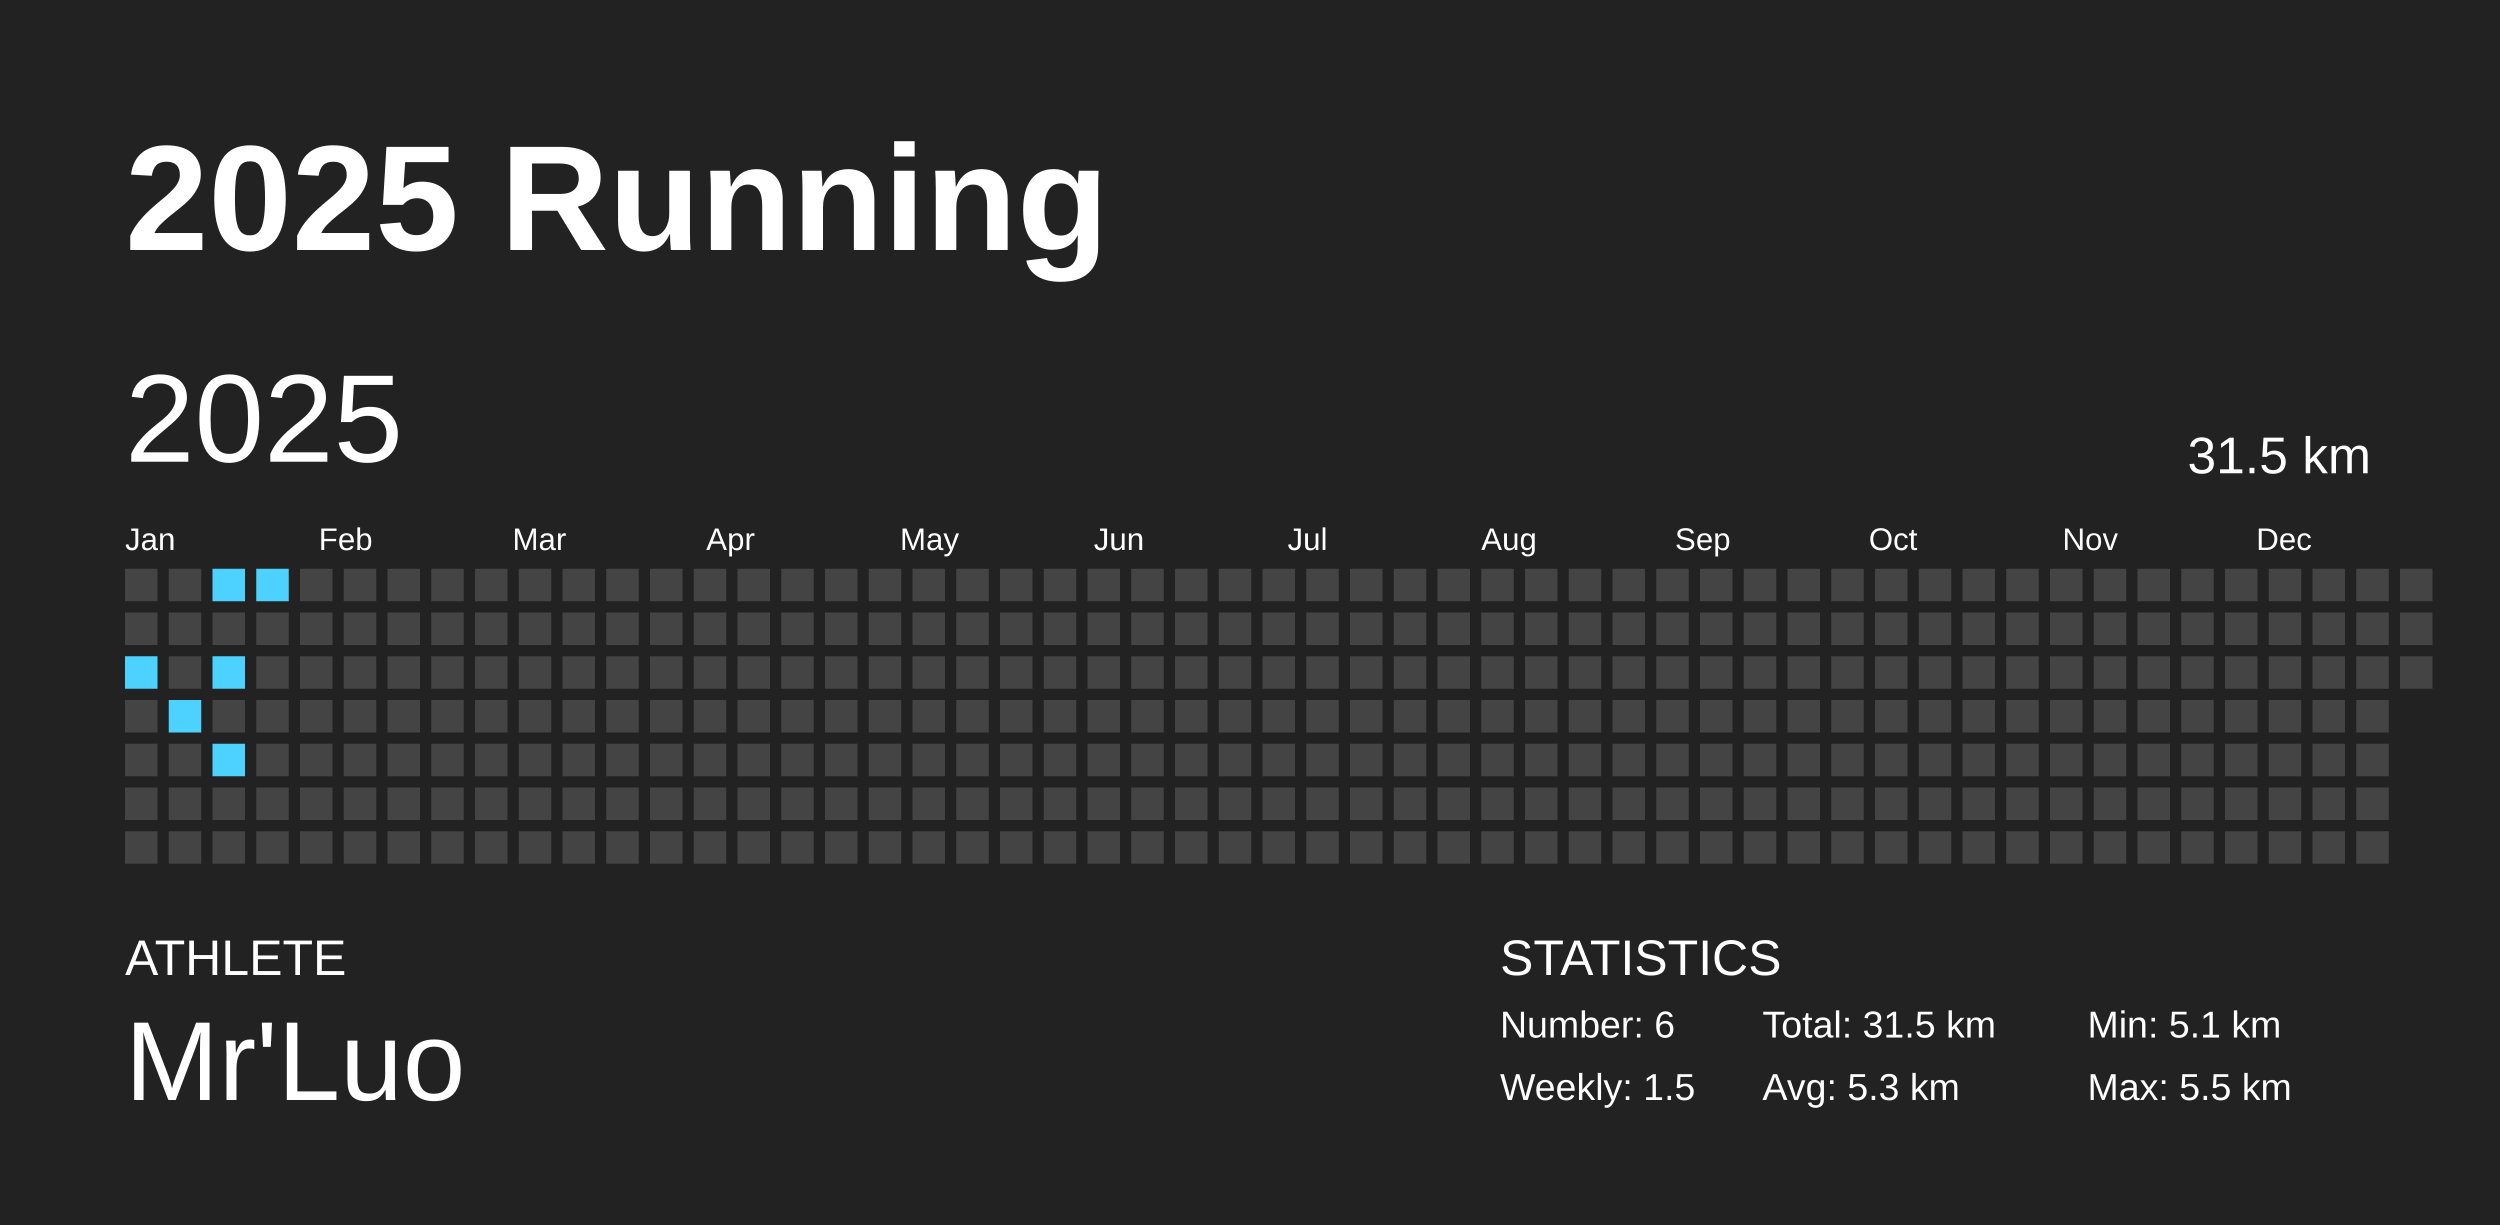
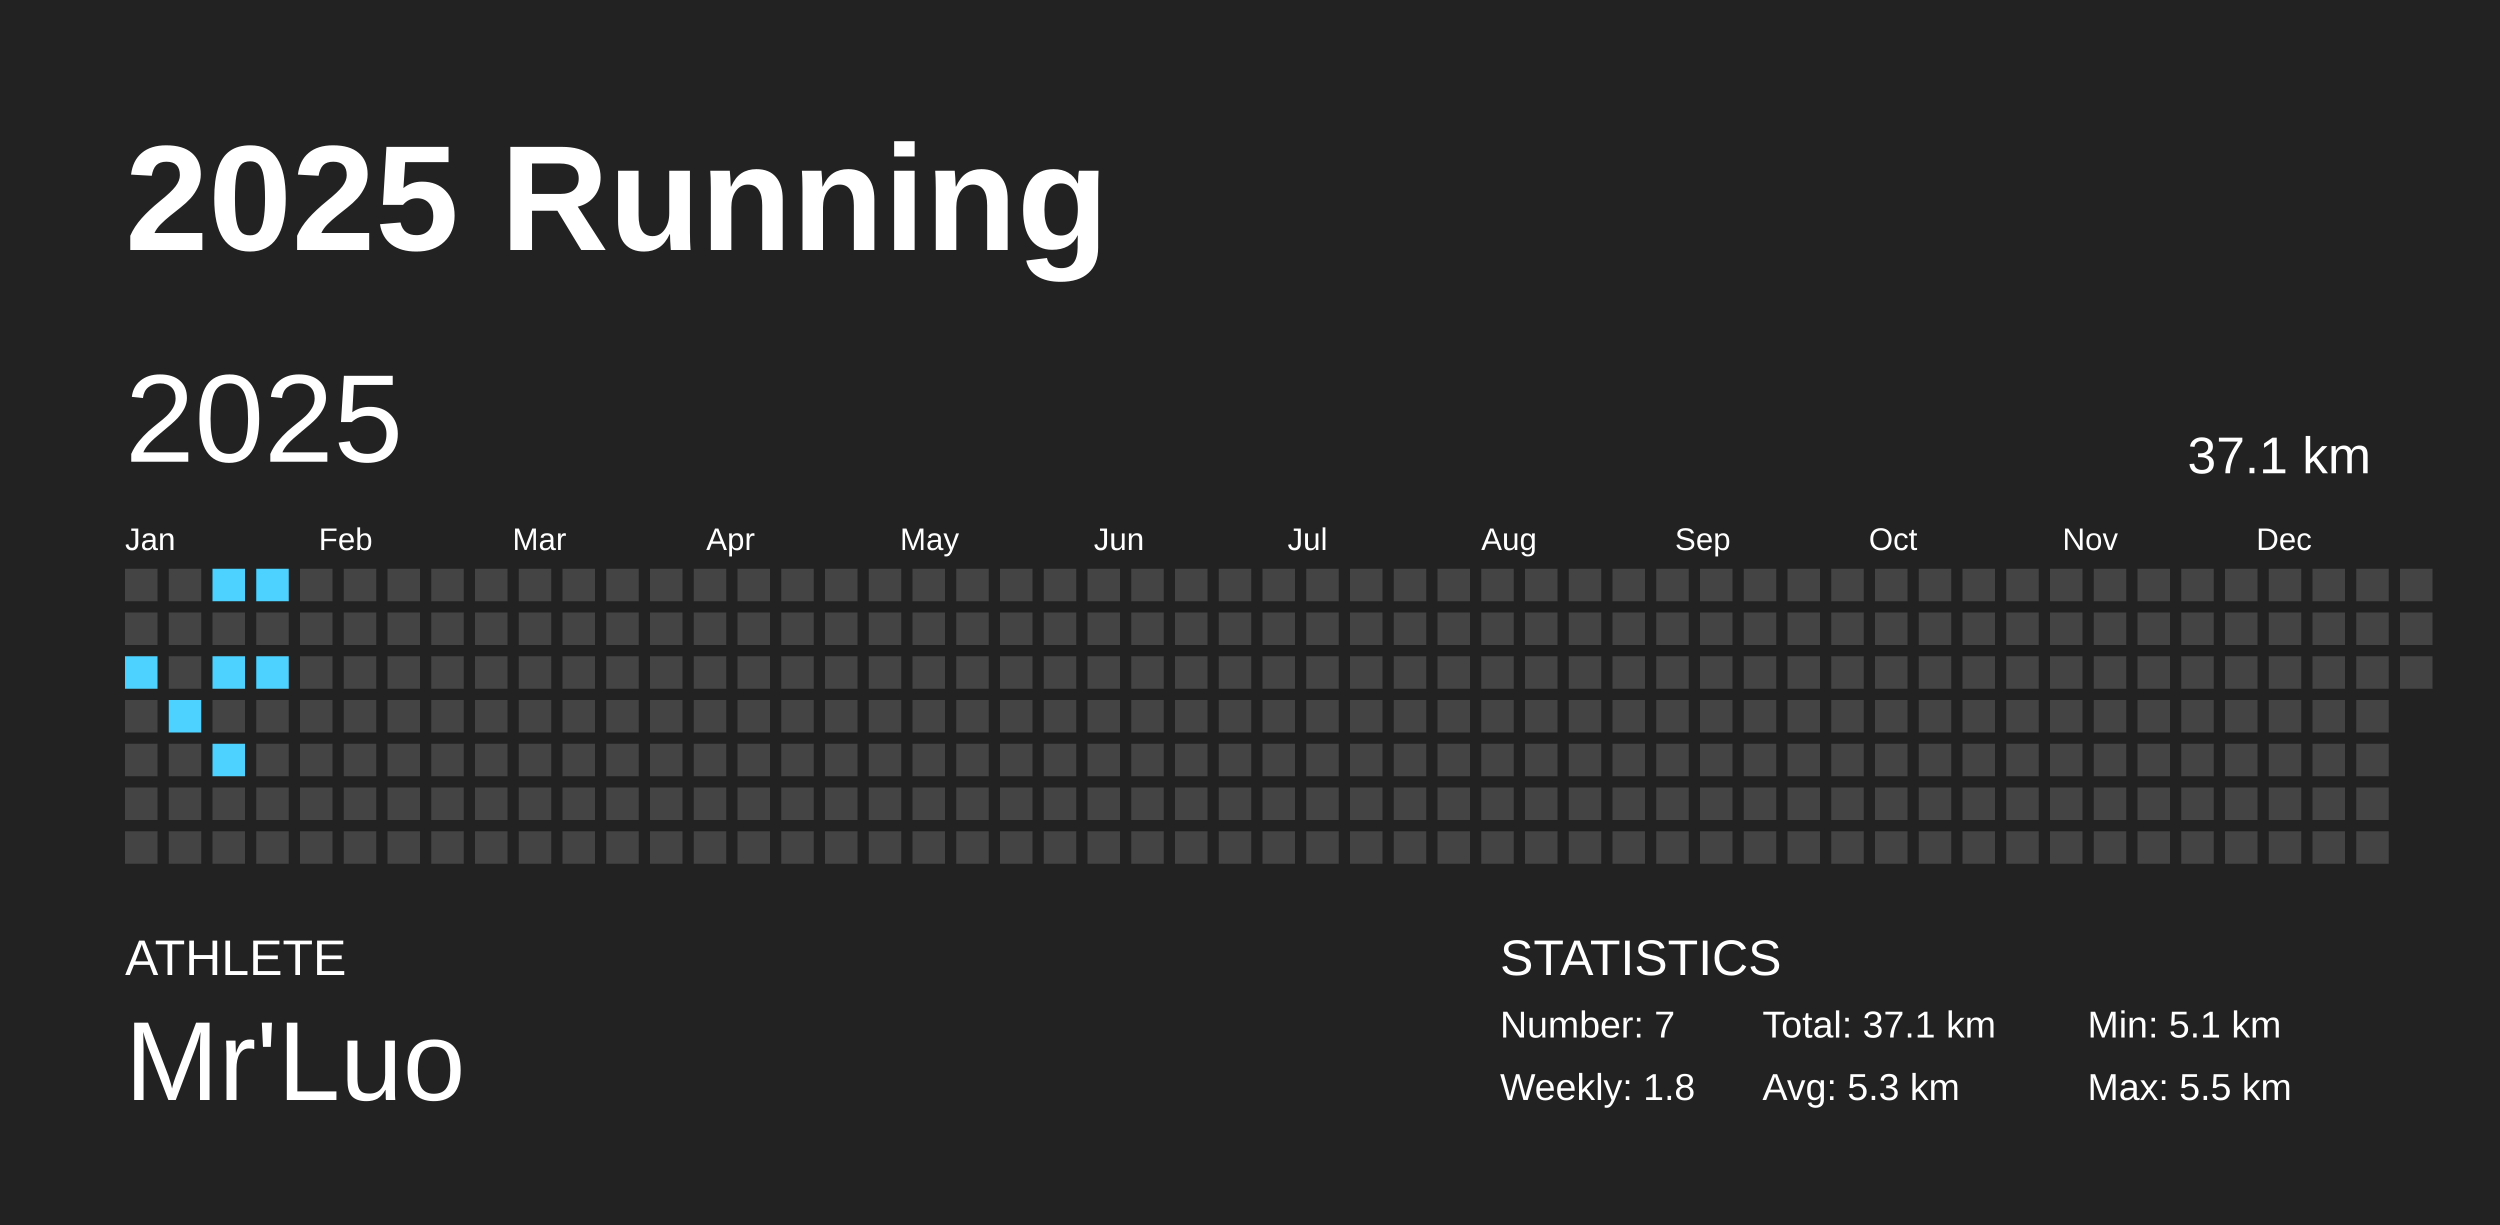
<svg xmlns="http://www.w3.org/2000/svg" baseProfile="full" height="98mm" version="1.1" viewBox="0,0,200,98" width="200mm">
  <defs />
  <rect fill="#222222" height="98" width="200" x="0" y="0" />
  <text fill="#FFFFFF" style="font-size:12px; font-family:Arial; font-weight:bold;" x="10" y="20">2025 Running</text>
  <text fill="#FFFFFF" style="font-size:4px; font-family:Arial" x="10" y="78">ATHLETE</text>
  <text fill="#FFFFFF" style="font-size:9px; font-family:Arial" x="10" y="88">Mr'Luo</text>
  <text fill="#FFFFFF" style="font-size:4px; font-family:Arial" x="120" y="78">STATISTICS</text>
-   <text fill="#FFFFFF" style="font-size:3px; font-family:Arial" x="120" y="83">Number: 6</text>
-   <text fill="#FFFFFF" style="font-size:3px; font-family:Arial" x="120" y="88">Weekly: 1.5</text>
-   <text fill="#FFFFFF" style="font-size:3px; font-family:Arial" x="141" y="83">Total: 31.5 km</text>
+   <text fill="#FFFFFF" style="font-size:3px; font-family:Arial" x="120" y="83">Number: 7</text>
+   <text fill="#FFFFFF" style="font-size:3px; font-family:Arial" x="120" y="88">Weekly: 1.8</text>
+   <text fill="#FFFFFF" style="font-size:3px; font-family:Arial" x="141" y="83">Total: 37.1 km</text>
  <text fill="#FFFFFF" style="font-size:3px; font-family:Arial" x="141" y="88">Avg: 5.3 km</text>
  <text fill="#FFFFFF" style="font-size:3px; font-family:Arial" x="167" y="83">Min: 5.1 km</text>
  <text fill="#FFFFFF" style="font-size:3px; font-family:Arial" x="167" y="88">Max: 5.5 km</text>
  <text dominant-baseline="hanging" fill="#FFFFFF" style="font-size:10.0px; font-family:Arial;" x="10" y="30">2025</text>
-   <text dominant-baseline="hanging" fill="#FFFFFF" style="font-size:4.125px; font-family:Arial;" x="175" y="35">31.5 km</text>
+   <text dominant-baseline="hanging" fill="#FFFFFF" style="font-size:4.125px; font-family:Arial;" x="175" y="35">37.1 km</text>
  <text fill="#FFFFFF" style="font-size:2.5px; font-family:Arial" x="10.0" y="44">Jan</text>
  <text fill="#FFFFFF" style="font-size:2.5px; font-family:Arial" x="25.5" y="44">Feb</text>
  <text fill="#FFFFFF" style="font-size:2.5px; font-family:Arial" x="41.0" y="44">Mar</text>
  <text fill="#FFFFFF" style="font-size:2.5px; font-family:Arial" x="56.5" y="44">Apr</text>
  <text fill="#FFFFFF" style="font-size:2.5px; font-family:Arial" x="72.0" y="44">May</text>
  <text fill="#FFFFFF" style="font-size:2.5px; font-family:Arial" x="87.5" y="44">Jun</text>
  <text fill="#FFFFFF" style="font-size:2.5px; font-family:Arial" x="103.0" y="44">Jul</text>
  <text fill="#FFFFFF" style="font-size:2.5px; font-family:Arial" x="118.5" y="44">Aug</text>
  <text fill="#FFFFFF" style="font-size:2.5px; font-family:Arial" x="134.0" y="44">Sep</text>
  <text fill="#FFFFFF" style="font-size:2.5px; font-family:Arial" x="149.5" y="44">Oct</text>
  <text fill="#FFFFFF" style="font-size:2.5px; font-family:Arial" x="165.0" y="44">Nov</text>
  <text fill="#FFFFFF" style="font-size:2.5px; font-family:Arial" x="180.5" y="44">Dec</text>
  <rect fill="#444444" height="2.6" width="2.6" x="10.0" y="45.5" />
  <rect fill="#444444" height="2.6" width="2.6" x="10.0" y="49.0" />
  <rect fill="#4dd2ff" height="2.6" width="2.6" x="10.0" y="52.5" />
  <rect fill="#444444" height="2.6" width="2.6" x="10.0" y="56.0" />
  <rect fill="#444444" height="2.6" width="2.6" x="10.0" y="59.5" />
  <rect fill="#444444" height="2.6" width="2.6" x="10.0" y="63.0" />
  <rect fill="#444444" height="2.6" width="2.6" x="10.0" y="66.5" />
  <rect fill="#444444" height="2.6" width="2.6" x="13.5" y="45.5" />
  <rect fill="#444444" height="2.6" width="2.6" x="13.5" y="49.0" />
  <rect fill="#444444" height="2.6" width="2.6" x="13.5" y="52.5" />
  <rect fill="#4dd2ff" height="2.6" width="2.6" x="13.5" y="56.0" />
  <rect fill="#444444" height="2.6" width="2.6" x="13.5" y="59.5" />
  <rect fill="#444444" height="2.6" width="2.6" x="13.5" y="63.0" />
  <rect fill="#444444" height="2.6" width="2.6" x="13.5" y="66.5" />
  <rect fill="#4dd2ff" height="2.6" width="2.6" x="17.0" y="45.5" />
  <rect fill="#444444" height="2.6" width="2.6" x="17.0" y="49.0" />
  <rect fill="#4dd2ff" height="2.6" width="2.6" x="17.0" y="52.5" />
  <rect fill="#444444" height="2.6" width="2.6" x="17.0" y="56.0" />
  <rect fill="#4dd2ff" height="2.6" width="2.6" x="17.0" y="59.5" />
  <rect fill="#444444" height="2.6" width="2.6" x="17.0" y="63.0" />
  <rect fill="#444444" height="2.6" width="2.6" x="17.0" y="66.5" />
  <rect fill="#4dd2ff" height="2.6" width="2.6" x="20.5" y="45.5" />
  <rect fill="#444444" height="2.6" width="2.6" x="20.5" y="49.0" />
-   <rect fill="#444444" height="2.6" width="2.6" x="20.5" y="52.5" />
+   <rect fill="#4dd2ff" height="2.6" width="2.6" x="20.5" y="52.5" />
  <rect fill="#444444" height="2.6" width="2.6" x="20.5" y="56.0" />
  <rect fill="#444444" height="2.6" width="2.6" x="20.5" y="59.5" />
  <rect fill="#444444" height="2.6" width="2.6" x="20.5" y="63.0" />
  <rect fill="#444444" height="2.6" width="2.6" x="20.5" y="66.5" />
  <rect fill="#444444" height="2.6" width="2.6" x="24.0" y="45.5" />
  <rect fill="#444444" height="2.6" width="2.6" x="24.0" y="49.0" />
  <rect fill="#444444" height="2.6" width="2.6" x="24.0" y="52.5" />
  <rect fill="#444444" height="2.6" width="2.6" x="24.0" y="56.0" />
  <rect fill="#444444" height="2.6" width="2.6" x="24.0" y="59.5" />
  <rect fill="#444444" height="2.6" width="2.6" x="24.0" y="63.0" />
  <rect fill="#444444" height="2.6" width="2.6" x="24.0" y="66.5" />
  <rect fill="#444444" height="2.6" width="2.6" x="27.5" y="45.5" />
  <rect fill="#444444" height="2.6" width="2.6" x="27.5" y="49.0" />
  <rect fill="#444444" height="2.6" width="2.6" x="27.5" y="52.5" />
  <rect fill="#444444" height="2.6" width="2.6" x="27.5" y="56.0" />
  <rect fill="#444444" height="2.6" width="2.6" x="27.5" y="59.5" />
  <rect fill="#444444" height="2.6" width="2.6" x="27.5" y="63.0" />
  <rect fill="#444444" height="2.6" width="2.6" x="27.5" y="66.5" />
  <rect fill="#444444" height="2.6" width="2.6" x="31.0" y="45.5" />
  <rect fill="#444444" height="2.6" width="2.6" x="31.0" y="49.0" />
  <rect fill="#444444" height="2.6" width="2.6" x="31.0" y="52.5" />
  <rect fill="#444444" height="2.6" width="2.6" x="31.0" y="56.0" />
  <rect fill="#444444" height="2.6" width="2.6" x="31.0" y="59.5" />
  <rect fill="#444444" height="2.6" width="2.6" x="31.0" y="63.0" />
  <rect fill="#444444" height="2.6" width="2.6" x="31.0" y="66.5" />
  <rect fill="#444444" height="2.6" width="2.6" x="34.5" y="45.5" />
  <rect fill="#444444" height="2.6" width="2.6" x="34.5" y="49.0" />
  <rect fill="#444444" height="2.6" width="2.6" x="34.5" y="52.5" />
  <rect fill="#444444" height="2.6" width="2.6" x="34.5" y="56.0" />
  <rect fill="#444444" height="2.6" width="2.6" x="34.5" y="59.5" />
  <rect fill="#444444" height="2.6" width="2.6" x="34.5" y="63.0" />
  <rect fill="#444444" height="2.6" width="2.6" x="34.5" y="66.5" />
  <rect fill="#444444" height="2.6" width="2.6" x="38.0" y="45.5" />
  <rect fill="#444444" height="2.6" width="2.6" x="38.0" y="49.0" />
  <rect fill="#444444" height="2.6" width="2.6" x="38.0" y="52.5" />
  <rect fill="#444444" height="2.6" width="2.6" x="38.0" y="56.0" />
  <rect fill="#444444" height="2.6" width="2.6" x="38.0" y="59.5" />
  <rect fill="#444444" height="2.6" width="2.6" x="38.0" y="63.0" />
  <rect fill="#444444" height="2.6" width="2.6" x="38.0" y="66.5" />
  <rect fill="#444444" height="2.6" width="2.6" x="41.5" y="45.5" />
  <rect fill="#444444" height="2.6" width="2.6" x="41.5" y="49.0" />
  <rect fill="#444444" height="2.6" width="2.6" x="41.5" y="52.5" />
  <rect fill="#444444" height="2.6" width="2.6" x="41.5" y="56.0" />
  <rect fill="#444444" height="2.6" width="2.6" x="41.5" y="59.5" />
  <rect fill="#444444" height="2.6" width="2.6" x="41.5" y="63.0" />
  <rect fill="#444444" height="2.6" width="2.6" x="41.5" y="66.5" />
  <rect fill="#444444" height="2.6" width="2.6" x="45.0" y="45.5" />
  <rect fill="#444444" height="2.6" width="2.6" x="45.0" y="49.0" />
  <rect fill="#444444" height="2.6" width="2.6" x="45.0" y="52.5" />
  <rect fill="#444444" height="2.6" width="2.6" x="45.0" y="56.0" />
  <rect fill="#444444" height="2.6" width="2.6" x="45.0" y="59.5" />
  <rect fill="#444444" height="2.6" width="2.6" x="45.0" y="63.0" />
  <rect fill="#444444" height="2.6" width="2.6" x="45.0" y="66.5" />
  <rect fill="#444444" height="2.6" width="2.6" x="48.5" y="45.5" />
  <rect fill="#444444" height="2.6" width="2.6" x="48.5" y="49.0" />
  <rect fill="#444444" height="2.6" width="2.6" x="48.5" y="52.5" />
  <rect fill="#444444" height="2.6" width="2.6" x="48.5" y="56.0" />
  <rect fill="#444444" height="2.6" width="2.6" x="48.5" y="59.5" />
  <rect fill="#444444" height="2.6" width="2.6" x="48.5" y="63.0" />
  <rect fill="#444444" height="2.6" width="2.6" x="48.5" y="66.5" />
  <rect fill="#444444" height="2.6" width="2.6" x="52.0" y="45.5" />
  <rect fill="#444444" height="2.6" width="2.6" x="52.0" y="49.0" />
  <rect fill="#444444" height="2.6" width="2.6" x="52.0" y="52.5" />
  <rect fill="#444444" height="2.6" width="2.6" x="52.0" y="56.0" />
  <rect fill="#444444" height="2.6" width="2.6" x="52.0" y="59.5" />
  <rect fill="#444444" height="2.6" width="2.6" x="52.0" y="63.0" />
  <rect fill="#444444" height="2.6" width="2.6" x="52.0" y="66.5" />
  <rect fill="#444444" height="2.6" width="2.6" x="55.5" y="45.5" />
  <rect fill="#444444" height="2.6" width="2.6" x="55.5" y="49.0" />
  <rect fill="#444444" height="2.6" width="2.6" x="55.5" y="52.5" />
  <rect fill="#444444" height="2.6" width="2.6" x="55.5" y="56.0" />
  <rect fill="#444444" height="2.6" width="2.6" x="55.5" y="59.5" />
  <rect fill="#444444" height="2.6" width="2.6" x="55.5" y="63.0" />
  <rect fill="#444444" height="2.6" width="2.6" x="55.5" y="66.5" />
  <rect fill="#444444" height="2.6" width="2.6" x="59.0" y="45.5" />
  <rect fill="#444444" height="2.6" width="2.6" x="59.0" y="49.0" />
  <rect fill="#444444" height="2.6" width="2.6" x="59.0" y="52.5" />
  <rect fill="#444444" height="2.6" width="2.6" x="59.0" y="56.0" />
  <rect fill="#444444" height="2.6" width="2.6" x="59.0" y="59.5" />
  <rect fill="#444444" height="2.6" width="2.6" x="59.0" y="63.0" />
  <rect fill="#444444" height="2.6" width="2.6" x="59.0" y="66.5" />
  <rect fill="#444444" height="2.6" width="2.6" x="62.5" y="45.5" />
  <rect fill="#444444" height="2.6" width="2.6" x="62.5" y="49.0" />
  <rect fill="#444444" height="2.6" width="2.6" x="62.5" y="52.5" />
  <rect fill="#444444" height="2.6" width="2.6" x="62.5" y="56.0" />
  <rect fill="#444444" height="2.6" width="2.6" x="62.5" y="59.5" />
  <rect fill="#444444" height="2.6" width="2.6" x="62.5" y="63.0" />
  <rect fill="#444444" height="2.6" width="2.6" x="62.5" y="66.5" />
  <rect fill="#444444" height="2.6" width="2.6" x="66.0" y="45.5" />
  <rect fill="#444444" height="2.6" width="2.6" x="66.0" y="49.0" />
  <rect fill="#444444" height="2.6" width="2.6" x="66.0" y="52.5" />
  <rect fill="#444444" height="2.6" width="2.6" x="66.0" y="56.0" />
  <rect fill="#444444" height="2.6" width="2.6" x="66.0" y="59.5" />
  <rect fill="#444444" height="2.6" width="2.6" x="66.0" y="63.0" />
  <rect fill="#444444" height="2.6" width="2.6" x="66.0" y="66.5" />
  <rect fill="#444444" height="2.6" width="2.6" x="69.5" y="45.5" />
  <rect fill="#444444" height="2.6" width="2.6" x="69.5" y="49.0" />
  <rect fill="#444444" height="2.6" width="2.6" x="69.5" y="52.5" />
  <rect fill="#444444" height="2.6" width="2.6" x="69.5" y="56.0" />
  <rect fill="#444444" height="2.6" width="2.6" x="69.5" y="59.5" />
  <rect fill="#444444" height="2.6" width="2.6" x="69.5" y="63.0" />
  <rect fill="#444444" height="2.6" width="2.6" x="69.5" y="66.5" />
  <rect fill="#444444" height="2.6" width="2.6" x="73.0" y="45.5" />
  <rect fill="#444444" height="2.6" width="2.6" x="73.0" y="49.0" />
  <rect fill="#444444" height="2.6" width="2.6" x="73.0" y="52.5" />
  <rect fill="#444444" height="2.6" width="2.6" x="73.0" y="56.0" />
  <rect fill="#444444" height="2.6" width="2.6" x="73.0" y="59.5" />
  <rect fill="#444444" height="2.6" width="2.6" x="73.0" y="63.0" />
  <rect fill="#444444" height="2.6" width="2.6" x="73.0" y="66.5" />
  <rect fill="#444444" height="2.6" width="2.6" x="76.5" y="45.5" />
  <rect fill="#444444" height="2.6" width="2.6" x="76.5" y="49.0" />
  <rect fill="#444444" height="2.6" width="2.6" x="76.5" y="52.5" />
  <rect fill="#444444" height="2.6" width="2.6" x="76.5" y="56.0" />
  <rect fill="#444444" height="2.6" width="2.6" x="76.5" y="59.5" />
  <rect fill="#444444" height="2.6" width="2.6" x="76.5" y="63.0" />
  <rect fill="#444444" height="2.6" width="2.6" x="76.5" y="66.5" />
  <rect fill="#444444" height="2.6" width="2.6" x="80.0" y="45.5" />
  <rect fill="#444444" height="2.6" width="2.6" x="80.0" y="49.0" />
  <rect fill="#444444" height="2.6" width="2.6" x="80.0" y="52.5" />
  <rect fill="#444444" height="2.6" width="2.6" x="80.0" y="56.0" />
  <rect fill="#444444" height="2.6" width="2.6" x="80.0" y="59.5" />
  <rect fill="#444444" height="2.6" width="2.6" x="80.0" y="63.0" />
  <rect fill="#444444" height="2.6" width="2.6" x="80.0" y="66.5" />
  <rect fill="#444444" height="2.6" width="2.6" x="83.5" y="45.5" />
  <rect fill="#444444" height="2.6" width="2.6" x="83.5" y="49.0" />
  <rect fill="#444444" height="2.6" width="2.6" x="83.5" y="52.5" />
  <rect fill="#444444" height="2.6" width="2.6" x="83.5" y="56.0" />
  <rect fill="#444444" height="2.6" width="2.6" x="83.5" y="59.5" />
  <rect fill="#444444" height="2.6" width="2.6" x="83.5" y="63.0" />
  <rect fill="#444444" height="2.6" width="2.6" x="83.5" y="66.5" />
  <rect fill="#444444" height="2.6" width="2.6" x="87.0" y="45.5" />
  <rect fill="#444444" height="2.6" width="2.6" x="87.0" y="49.0" />
  <rect fill="#444444" height="2.6" width="2.6" x="87.0" y="52.5" />
  <rect fill="#444444" height="2.6" width="2.6" x="87.0" y="56.0" />
  <rect fill="#444444" height="2.6" width="2.6" x="87.0" y="59.5" />
  <rect fill="#444444" height="2.6" width="2.6" x="87.0" y="63.0" />
  <rect fill="#444444" height="2.6" width="2.6" x="87.0" y="66.5" />
  <rect fill="#444444" height="2.6" width="2.6" x="90.5" y="45.5" />
  <rect fill="#444444" height="2.6" width="2.6" x="90.5" y="49.0" />
  <rect fill="#444444" height="2.6" width="2.6" x="90.5" y="52.5" />
  <rect fill="#444444" height="2.6" width="2.6" x="90.5" y="56.0" />
  <rect fill="#444444" height="2.6" width="2.6" x="90.5" y="59.5" />
  <rect fill="#444444" height="2.6" width="2.6" x="90.5" y="63.0" />
  <rect fill="#444444" height="2.6" width="2.6" x="90.5" y="66.5" />
  <rect fill="#444444" height="2.6" width="2.6" x="94.0" y="45.5" />
  <rect fill="#444444" height="2.6" width="2.6" x="94.0" y="49.0" />
  <rect fill="#444444" height="2.6" width="2.6" x="94.0" y="52.5" />
  <rect fill="#444444" height="2.6" width="2.6" x="94.0" y="56.0" />
  <rect fill="#444444" height="2.6" width="2.6" x="94.0" y="59.5" />
  <rect fill="#444444" height="2.6" width="2.6" x="94.0" y="63.0" />
  <rect fill="#444444" height="2.6" width="2.6" x="94.0" y="66.5" />
  <rect fill="#444444" height="2.6" width="2.6" x="97.5" y="45.5" />
  <rect fill="#444444" height="2.6" width="2.6" x="97.5" y="49.0" />
  <rect fill="#444444" height="2.6" width="2.6" x="97.5" y="52.5" />
  <rect fill="#444444" height="2.6" width="2.6" x="97.5" y="56.0" />
  <rect fill="#444444" height="2.6" width="2.6" x="97.5" y="59.5" />
  <rect fill="#444444" height="2.6" width="2.6" x="97.5" y="63.0" />
  <rect fill="#444444" height="2.6" width="2.6" x="97.5" y="66.5" />
  <rect fill="#444444" height="2.6" width="2.6" x="101.0" y="45.5" />
  <rect fill="#444444" height="2.6" width="2.6" x="101.0" y="49.0" />
  <rect fill="#444444" height="2.6" width="2.6" x="101.0" y="52.5" />
  <rect fill="#444444" height="2.6" width="2.6" x="101.0" y="56.0" />
  <rect fill="#444444" height="2.6" width="2.6" x="101.0" y="59.5" />
  <rect fill="#444444" height="2.6" width="2.6" x="101.0" y="63.0" />
  <rect fill="#444444" height="2.6" width="2.6" x="101.0" y="66.5" />
  <rect fill="#444444" height="2.6" width="2.6" x="104.5" y="45.5" />
  <rect fill="#444444" height="2.6" width="2.6" x="104.5" y="49.0" />
  <rect fill="#444444" height="2.6" width="2.6" x="104.5" y="52.5" />
  <rect fill="#444444" height="2.6" width="2.6" x="104.5" y="56.0" />
  <rect fill="#444444" height="2.6" width="2.6" x="104.5" y="59.5" />
  <rect fill="#444444" height="2.6" width="2.6" x="104.5" y="63.0" />
  <rect fill="#444444" height="2.6" width="2.6" x="104.5" y="66.5" />
  <rect fill="#444444" height="2.6" width="2.6" x="108.0" y="45.5" />
  <rect fill="#444444" height="2.6" width="2.6" x="108.0" y="49.0" />
  <rect fill="#444444" height="2.6" width="2.6" x="108.0" y="52.5" />
  <rect fill="#444444" height="2.6" width="2.6" x="108.0" y="56.0" />
  <rect fill="#444444" height="2.6" width="2.6" x="108.0" y="59.5" />
  <rect fill="#444444" height="2.6" width="2.6" x="108.0" y="63.0" />
  <rect fill="#444444" height="2.6" width="2.6" x="108.0" y="66.5" />
  <rect fill="#444444" height="2.6" width="2.6" x="111.5" y="45.5" />
  <rect fill="#444444" height="2.6" width="2.6" x="111.5" y="49.0" />
  <rect fill="#444444" height="2.6" width="2.6" x="111.5" y="52.5" />
  <rect fill="#444444" height="2.6" width="2.6" x="111.5" y="56.0" />
  <rect fill="#444444" height="2.6" width="2.6" x="111.5" y="59.5" />
  <rect fill="#444444" height="2.6" width="2.6" x="111.5" y="63.0" />
  <rect fill="#444444" height="2.6" width="2.6" x="111.5" y="66.5" />
  <rect fill="#444444" height="2.6" width="2.6" x="115.0" y="45.5" />
  <rect fill="#444444" height="2.6" width="2.6" x="115.0" y="49.0" />
  <rect fill="#444444" height="2.6" width="2.6" x="115.0" y="52.5" />
  <rect fill="#444444" height="2.6" width="2.6" x="115.0" y="56.0" />
  <rect fill="#444444" height="2.6" width="2.6" x="115.0" y="59.5" />
  <rect fill="#444444" height="2.6" width="2.6" x="115.0" y="63.0" />
  <rect fill="#444444" height="2.6" width="2.6" x="115.0" y="66.5" />
  <rect fill="#444444" height="2.6" width="2.6" x="118.5" y="45.5" />
  <rect fill="#444444" height="2.6" width="2.6" x="118.5" y="49.0" />
  <rect fill="#444444" height="2.6" width="2.6" x="118.5" y="52.5" />
  <rect fill="#444444" height="2.6" width="2.6" x="118.5" y="56.0" />
  <rect fill="#444444" height="2.6" width="2.6" x="118.5" y="59.5" />
  <rect fill="#444444" height="2.6" width="2.6" x="118.5" y="63.0" />
  <rect fill="#444444" height="2.6" width="2.6" x="118.5" y="66.5" />
  <rect fill="#444444" height="2.6" width="2.6" x="122.0" y="45.5" />
  <rect fill="#444444" height="2.6" width="2.6" x="122.0" y="49.0" />
  <rect fill="#444444" height="2.6" width="2.6" x="122.0" y="52.5" />
  <rect fill="#444444" height="2.6" width="2.6" x="122.0" y="56.0" />
  <rect fill="#444444" height="2.6" width="2.6" x="122.0" y="59.5" />
  <rect fill="#444444" height="2.6" width="2.6" x="122.0" y="63.0" />
  <rect fill="#444444" height="2.6" width="2.6" x="122.0" y="66.5" />
  <rect fill="#444444" height="2.6" width="2.6" x="125.5" y="45.5" />
  <rect fill="#444444" height="2.6" width="2.6" x="125.5" y="49.0" />
  <rect fill="#444444" height="2.6" width="2.6" x="125.5" y="52.5" />
  <rect fill="#444444" height="2.6" width="2.6" x="125.5" y="56.0" />
  <rect fill="#444444" height="2.6" width="2.6" x="125.5" y="59.5" />
  <rect fill="#444444" height="2.6" width="2.6" x="125.5" y="63.0" />
  <rect fill="#444444" height="2.6" width="2.6" x="125.5" y="66.5" />
  <rect fill="#444444" height="2.6" width="2.6" x="129.0" y="45.5" />
  <rect fill="#444444" height="2.6" width="2.6" x="129.0" y="49.0" />
  <rect fill="#444444" height="2.6" width="2.6" x="129.0" y="52.5" />
  <rect fill="#444444" height="2.6" width="2.6" x="129.0" y="56.0" />
  <rect fill="#444444" height="2.6" width="2.6" x="129.0" y="59.5" />
  <rect fill="#444444" height="2.6" width="2.6" x="129.0" y="63.0" />
  <rect fill="#444444" height="2.6" width="2.6" x="129.0" y="66.5" />
  <rect fill="#444444" height="2.6" width="2.6" x="132.5" y="45.5" />
  <rect fill="#444444" height="2.6" width="2.6" x="132.5" y="49.0" />
  <rect fill="#444444" height="2.6" width="2.6" x="132.5" y="52.5" />
  <rect fill="#444444" height="2.6" width="2.6" x="132.5" y="56.0" />
  <rect fill="#444444" height="2.6" width="2.6" x="132.5" y="59.5" />
  <rect fill="#444444" height="2.6" width="2.6" x="132.5" y="63.0" />
  <rect fill="#444444" height="2.6" width="2.6" x="132.5" y="66.5" />
  <rect fill="#444444" height="2.6" width="2.6" x="136.0" y="45.5" />
  <rect fill="#444444" height="2.6" width="2.6" x="136.0" y="49.0" />
  <rect fill="#444444" height="2.6" width="2.6" x="136.0" y="52.5" />
  <rect fill="#444444" height="2.6" width="2.6" x="136.0" y="56.0" />
  <rect fill="#444444" height="2.6" width="2.6" x="136.0" y="59.5" />
  <rect fill="#444444" height="2.6" width="2.6" x="136.0" y="63.0" />
  <rect fill="#444444" height="2.6" width="2.6" x="136.0" y="66.5" />
  <rect fill="#444444" height="2.6" width="2.6" x="139.5" y="45.5" />
  <rect fill="#444444" height="2.6" width="2.6" x="139.5" y="49.0" />
  <rect fill="#444444" height="2.6" width="2.6" x="139.5" y="52.5" />
  <rect fill="#444444" height="2.6" width="2.6" x="139.5" y="56.0" />
  <rect fill="#444444" height="2.6" width="2.6" x="139.5" y="59.5" />
  <rect fill="#444444" height="2.6" width="2.6" x="139.5" y="63.0" />
  <rect fill="#444444" height="2.6" width="2.6" x="139.5" y="66.5" />
  <rect fill="#444444" height="2.6" width="2.6" x="143.0" y="45.5" />
  <rect fill="#444444" height="2.6" width="2.6" x="143.0" y="49.0" />
  <rect fill="#444444" height="2.6" width="2.6" x="143.0" y="52.5" />
  <rect fill="#444444" height="2.6" width="2.6" x="143.0" y="56.0" />
  <rect fill="#444444" height="2.6" width="2.6" x="143.0" y="59.5" />
  <rect fill="#444444" height="2.6" width="2.6" x="143.0" y="63.0" />
  <rect fill="#444444" height="2.6" width="2.6" x="143.0" y="66.5" />
  <rect fill="#444444" height="2.6" width="2.6" x="146.5" y="45.5" />
  <rect fill="#444444" height="2.6" width="2.6" x="146.5" y="49.0" />
  <rect fill="#444444" height="2.6" width="2.6" x="146.5" y="52.5" />
  <rect fill="#444444" height="2.6" width="2.6" x="146.5" y="56.0" />
  <rect fill="#444444" height="2.6" width="2.6" x="146.5" y="59.5" />
  <rect fill="#444444" height="2.6" width="2.6" x="146.5" y="63.0" />
  <rect fill="#444444" height="2.6" width="2.6" x="146.5" y="66.5" />
  <rect fill="#444444" height="2.6" width="2.6" x="150.0" y="45.5" />
  <rect fill="#444444" height="2.6" width="2.6" x="150.0" y="49.0" />
  <rect fill="#444444" height="2.6" width="2.6" x="150.0" y="52.5" />
  <rect fill="#444444" height="2.6" width="2.6" x="150.0" y="56.0" />
  <rect fill="#444444" height="2.6" width="2.6" x="150.0" y="59.5" />
  <rect fill="#444444" height="2.6" width="2.6" x="150.0" y="63.0" />
  <rect fill="#444444" height="2.6" width="2.6" x="150.0" y="66.5" />
  <rect fill="#444444" height="2.6" width="2.6" x="153.5" y="45.5" />
  <rect fill="#444444" height="2.6" width="2.6" x="153.5" y="49.0" />
  <rect fill="#444444" height="2.6" width="2.6" x="153.5" y="52.5" />
  <rect fill="#444444" height="2.6" width="2.6" x="153.5" y="56.0" />
  <rect fill="#444444" height="2.6" width="2.6" x="153.5" y="59.5" />
  <rect fill="#444444" height="2.6" width="2.6" x="153.5" y="63.0" />
  <rect fill="#444444" height="2.6" width="2.6" x="153.5" y="66.5" />
  <rect fill="#444444" height="2.6" width="2.6" x="157.0" y="45.5" />
  <rect fill="#444444" height="2.6" width="2.6" x="157.0" y="49.0" />
  <rect fill="#444444" height="2.6" width="2.6" x="157.0" y="52.5" />
  <rect fill="#444444" height="2.6" width="2.6" x="157.0" y="56.0" />
  <rect fill="#444444" height="2.6" width="2.6" x="157.0" y="59.5" />
  <rect fill="#444444" height="2.6" width="2.6" x="157.0" y="63.0" />
  <rect fill="#444444" height="2.6" width="2.6" x="157.0" y="66.5" />
  <rect fill="#444444" height="2.6" width="2.6" x="160.5" y="45.5" />
  <rect fill="#444444" height="2.6" width="2.6" x="160.5" y="49.0" />
  <rect fill="#444444" height="2.6" width="2.6" x="160.5" y="52.5" />
  <rect fill="#444444" height="2.6" width="2.6" x="160.5" y="56.0" />
  <rect fill="#444444" height="2.6" width="2.6" x="160.5" y="59.5" />
  <rect fill="#444444" height="2.6" width="2.6" x="160.5" y="63.0" />
  <rect fill="#444444" height="2.6" width="2.6" x="160.5" y="66.5" />
  <rect fill="#444444" height="2.6" width="2.6" x="164.0" y="45.5" />
  <rect fill="#444444" height="2.6" width="2.6" x="164.0" y="49.0" />
  <rect fill="#444444" height="2.6" width="2.6" x="164.0" y="52.5" />
  <rect fill="#444444" height="2.6" width="2.6" x="164.0" y="56.0" />
  <rect fill="#444444" height="2.6" width="2.6" x="164.0" y="59.5" />
  <rect fill="#444444" height="2.6" width="2.6" x="164.0" y="63.0" />
  <rect fill="#444444" height="2.6" width="2.6" x="164.0" y="66.5" />
  <rect fill="#444444" height="2.6" width="2.6" x="167.5" y="45.5" />
  <rect fill="#444444" height="2.6" width="2.6" x="167.5" y="49.0" />
  <rect fill="#444444" height="2.6" width="2.6" x="167.5" y="52.5" />
  <rect fill="#444444" height="2.6" width="2.6" x="167.5" y="56.0" />
  <rect fill="#444444" height="2.6" width="2.6" x="167.5" y="59.5" />
  <rect fill="#444444" height="2.6" width="2.6" x="167.5" y="63.0" />
  <rect fill="#444444" height="2.6" width="2.6" x="167.5" y="66.5" />
  <rect fill="#444444" height="2.6" width="2.6" x="171.0" y="45.5" />
  <rect fill="#444444" height="2.6" width="2.6" x="171.0" y="49.0" />
  <rect fill="#444444" height="2.6" width="2.6" x="171.0" y="52.5" />
  <rect fill="#444444" height="2.6" width="2.6" x="171.0" y="56.0" />
  <rect fill="#444444" height="2.6" width="2.6" x="171.0" y="59.5" />
  <rect fill="#444444" height="2.6" width="2.6" x="171.0" y="63.0" />
  <rect fill="#444444" height="2.6" width="2.6" x="171.0" y="66.5" />
  <rect fill="#444444" height="2.6" width="2.6" x="174.5" y="45.5" />
  <rect fill="#444444" height="2.6" width="2.6" x="174.5" y="49.0" />
  <rect fill="#444444" height="2.6" width="2.6" x="174.5" y="52.5" />
  <rect fill="#444444" height="2.6" width="2.6" x="174.5" y="56.0" />
  <rect fill="#444444" height="2.6" width="2.6" x="174.5" y="59.5" />
  <rect fill="#444444" height="2.6" width="2.6" x="174.5" y="63.0" />
  <rect fill="#444444" height="2.6" width="2.6" x="174.5" y="66.5" />
  <rect fill="#444444" height="2.6" width="2.6" x="178.0" y="45.5" />
  <rect fill="#444444" height="2.6" width="2.6" x="178.0" y="49.0" />
  <rect fill="#444444" height="2.6" width="2.6" x="178.0" y="52.5" />
  <rect fill="#444444" height="2.6" width="2.6" x="178.0" y="56.0" />
  <rect fill="#444444" height="2.6" width="2.6" x="178.0" y="59.5" />
  <rect fill="#444444" height="2.6" width="2.6" x="178.0" y="63.0" />
  <rect fill="#444444" height="2.6" width="2.6" x="178.0" y="66.5" />
  <rect fill="#444444" height="2.6" width="2.6" x="181.5" y="45.5" />
  <rect fill="#444444" height="2.6" width="2.6" x="181.5" y="49.0" />
  <rect fill="#444444" height="2.6" width="2.6" x="181.5" y="52.5" />
  <rect fill="#444444" height="2.6" width="2.6" x="181.5" y="56.0" />
  <rect fill="#444444" height="2.6" width="2.6" x="181.5" y="59.5" />
  <rect fill="#444444" height="2.6" width="2.6" x="181.5" y="63.0" />
  <rect fill="#444444" height="2.6" width="2.6" x="181.5" y="66.5" />
  <rect fill="#444444" height="2.6" width="2.6" x="185.0" y="45.5" />
  <rect fill="#444444" height="2.6" width="2.6" x="185.0" y="49.0" />
  <rect fill="#444444" height="2.6" width="2.6" x="185.0" y="52.5" />
  <rect fill="#444444" height="2.6" width="2.6" x="185.0" y="56.0" />
  <rect fill="#444444" height="2.6" width="2.6" x="185.0" y="59.5" />
  <rect fill="#444444" height="2.6" width="2.6" x="185.0" y="63.0" />
  <rect fill="#444444" height="2.6" width="2.6" x="185.0" y="66.5" />
  <rect fill="#444444" height="2.6" width="2.6" x="188.5" y="45.5" />
  <rect fill="#444444" height="2.6" width="2.6" x="188.5" y="49.0" />
  <rect fill="#444444" height="2.6" width="2.6" x="188.5" y="52.5" />
  <rect fill="#444444" height="2.6" width="2.6" x="188.5" y="56.0" />
  <rect fill="#444444" height="2.6" width="2.6" x="188.5" y="59.5" />
  <rect fill="#444444" height="2.6" width="2.6" x="188.5" y="63.0" />
  <rect fill="#444444" height="2.6" width="2.6" x="188.5" y="66.5" />
  <rect fill="#444444" height="2.6" width="2.6" x="192.0" y="45.5" />
  <rect fill="#444444" height="2.6" width="2.6" x="192.0" y="49.0" />
  <rect fill="#444444" height="2.6" width="2.6" x="192.0" y="52.5" />
</svg>
